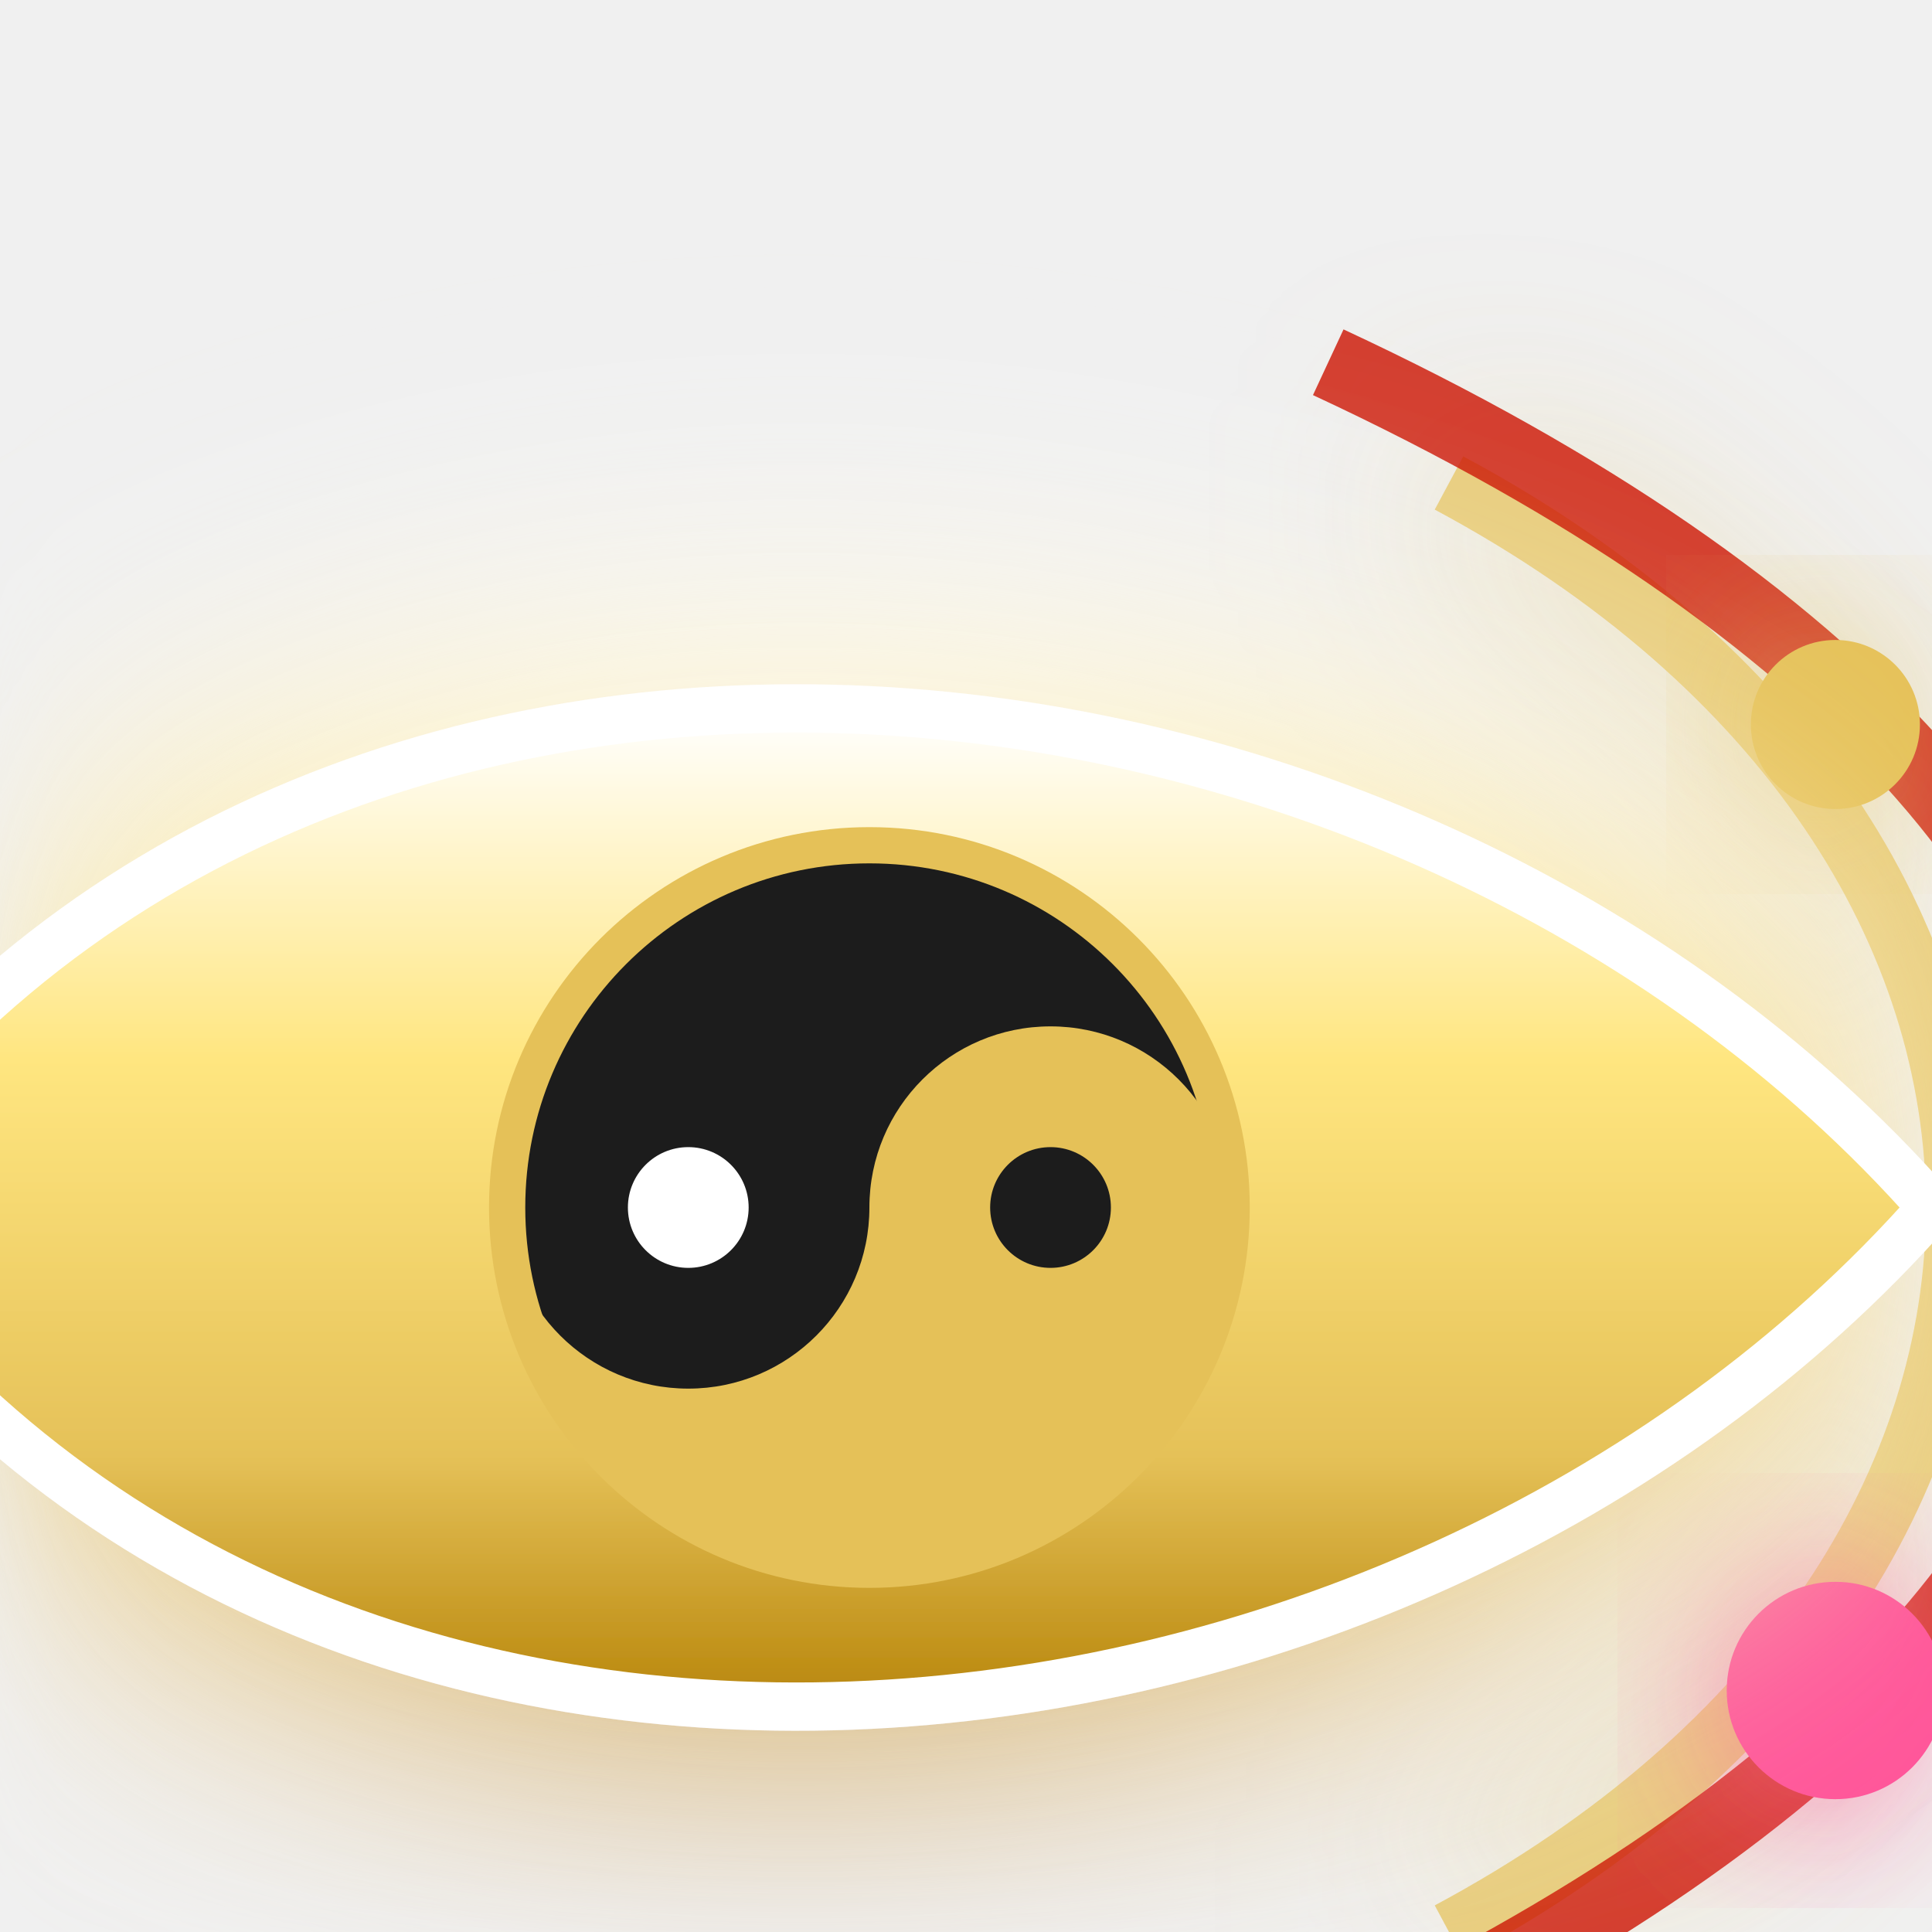
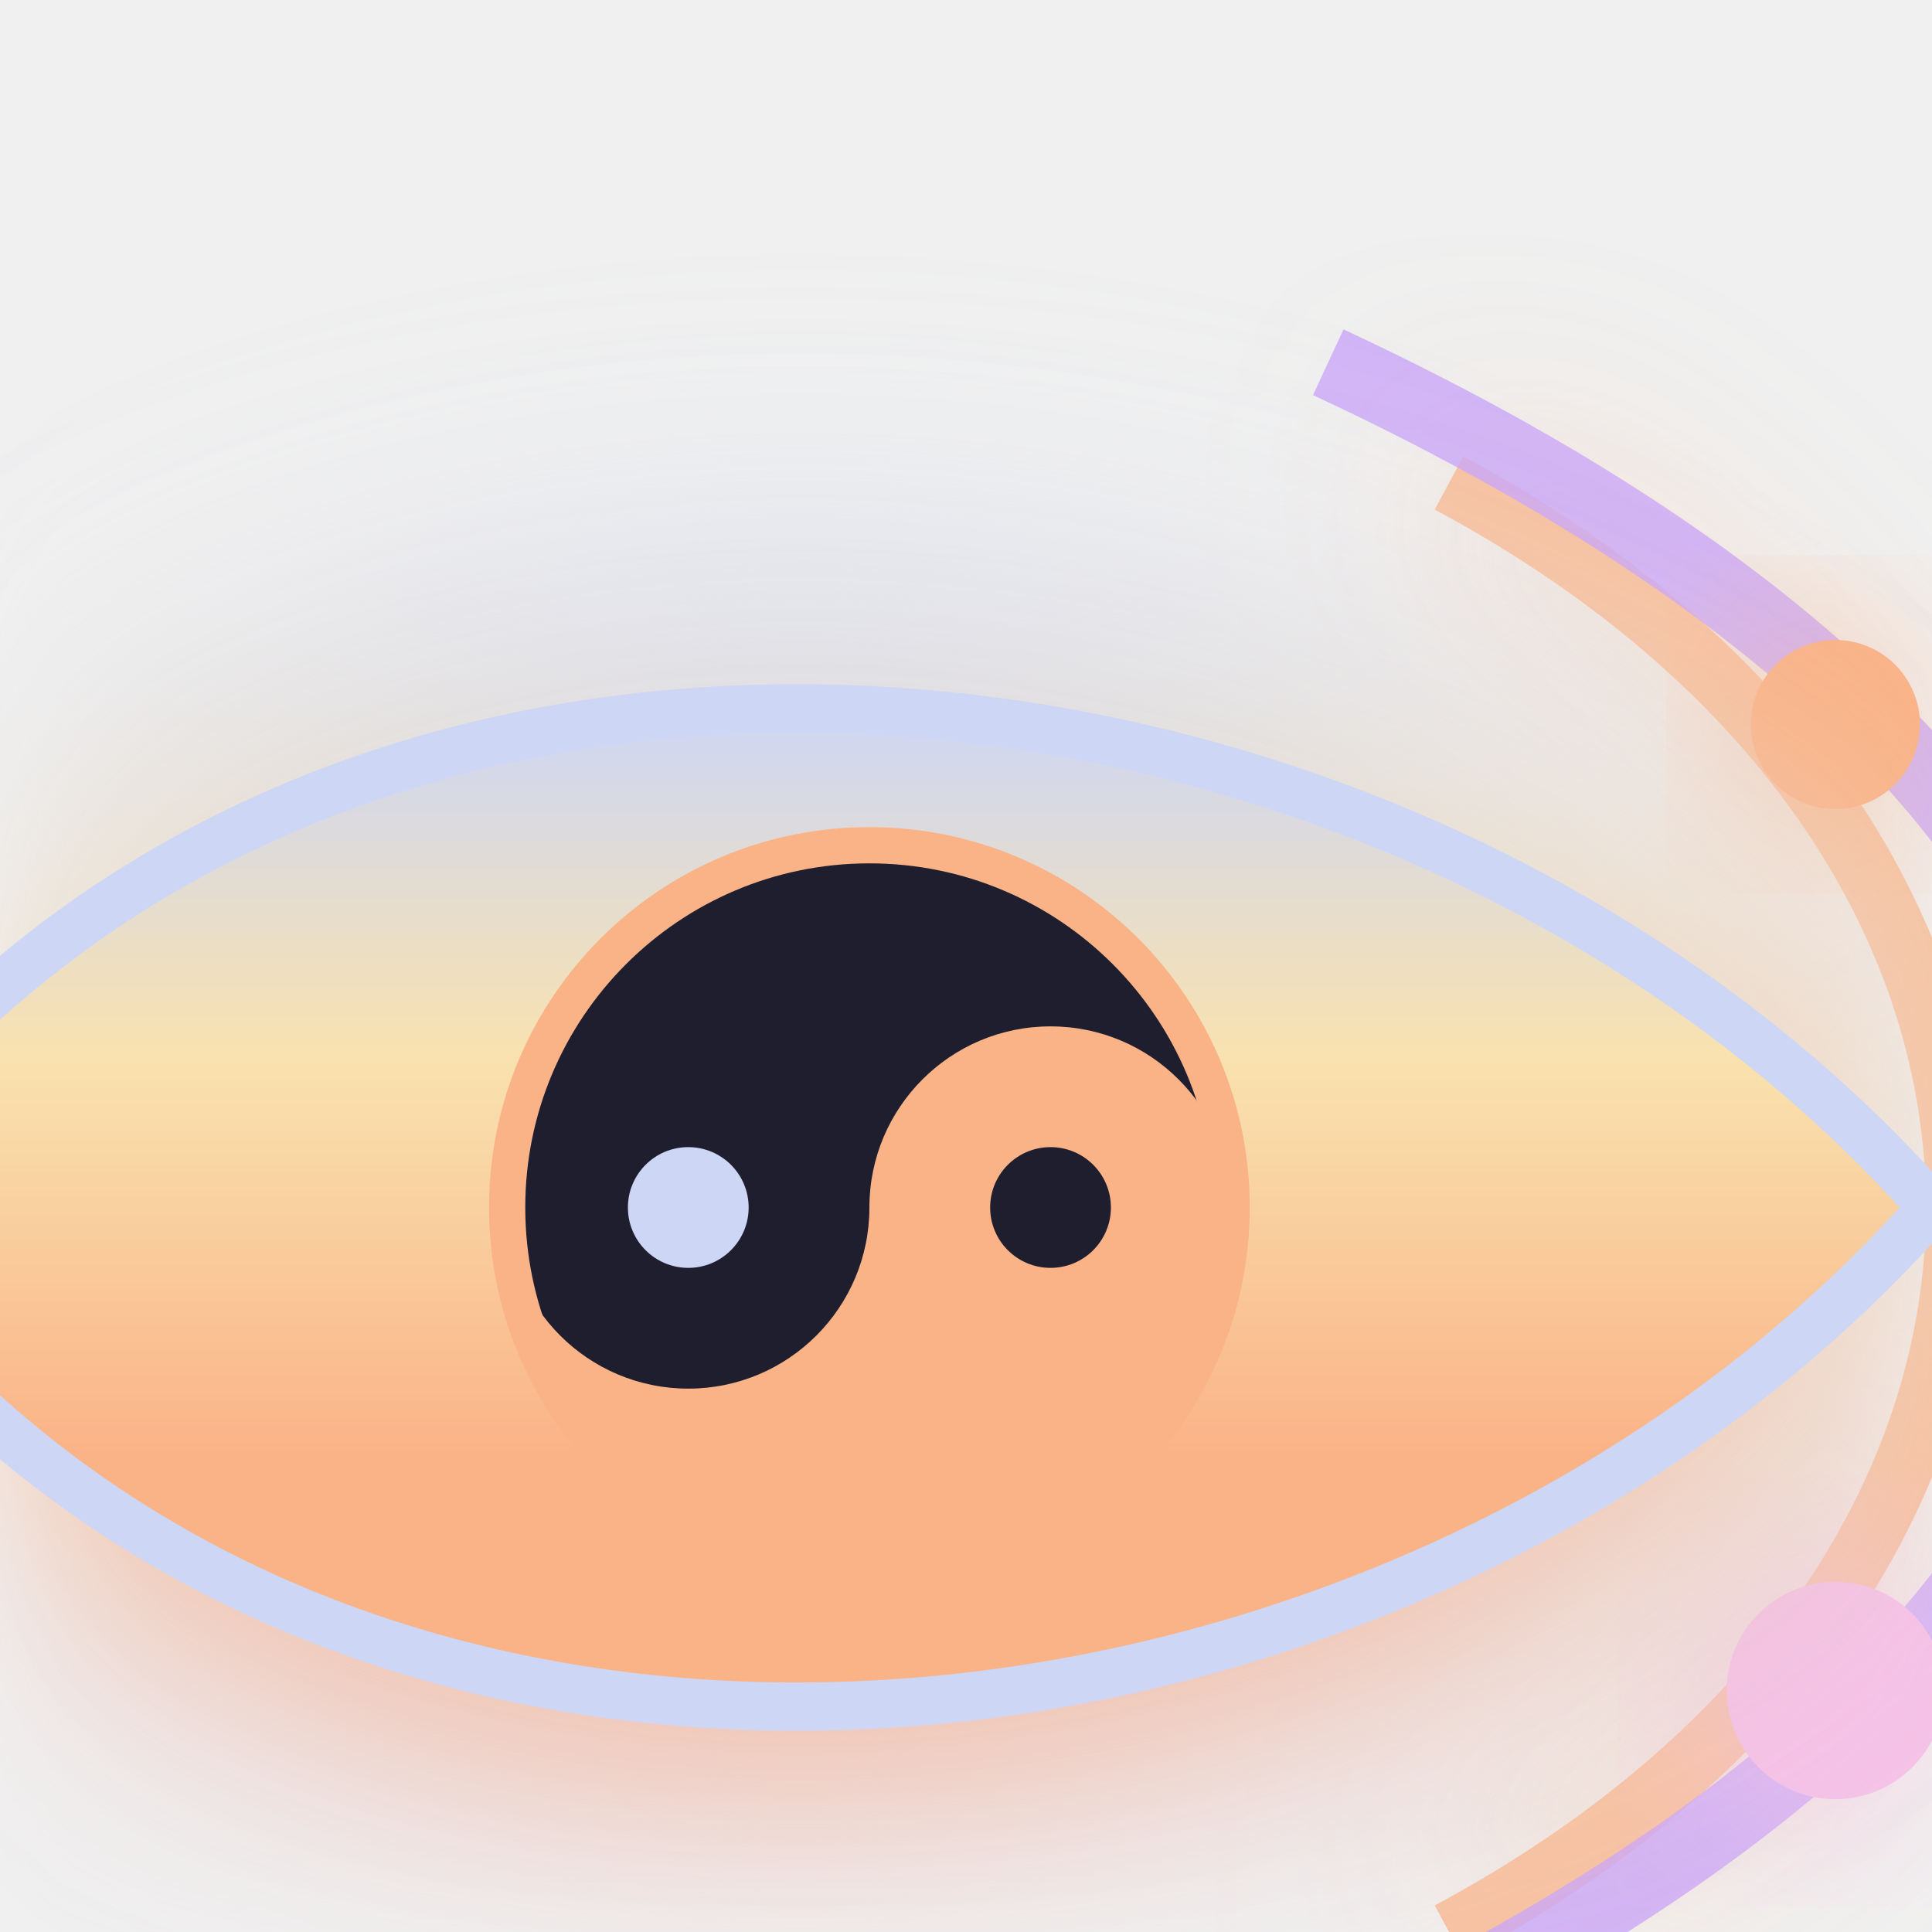
<svg xmlns="http://www.w3.org/2000/svg" viewBox="0 0 80 80" width="80" height="80">
  <defs>
    <filter id="goldGlow" x="-50%" y="-50%" width="200%" height="200%">
      <feGaussianBlur stdDeviation="4.5" result="blur" />
      <feMerge>
        <feMergeNode in="blur" />
        <feMergeNode in="SourceGraphic" />
      </feMerge>
    </filter>
    <filter id="heavyGoldGlow" x="-80%" y="-80%" width="260%" height="260%">
      <feGaussianBlur stdDeviation="7" result="blur1" />
      <feGaussianBlur stdDeviation="2.5" result="blur2" />
      <feMerge>
        <feMergeNode in="blur1" />
        <feMergeNode in="blur2" />
        <feMergeNode in="SourceGraphic" />
      </feMerge>
    </filter>
    <filter id="sakuraGlow" x="-50%" y="-50%" width="200%" height="200%">
      <feGaussianBlur stdDeviation="4" result="blur" />
      <feMerge>
        <feMergeNode in="blur" />
        <feMergeNode in="SourceGraphic" />
      </feMerge>
    </filter>
    <filter id="inkMisty" x="-30%" y="-30%" width="160%" height="160%">
      <feGaussianBlur stdDeviation="1.8" />
    </filter>
    <filter id="redGlow" x="-40%" y="-40%" width="180%" height="180%">
      <feGaussianBlur stdDeviation="3.5" result="blur" />
      <feMerge>
        <feMergeNode in="blur" />
        <feMergeNode in="SourceGraphic" />
      </feMerge>
    </filter>
    <linearGradient id="inkWashGrad" x1="0%" y1="0%" x2="100%" y2="100%">
-       <stop offset="0%" stop-color="#2a2a2a" />
-       <stop offset="60%" stop-color="#121212" />
-       <stop offset="100%" stop-color="#050505" />
+       <stop offset="0%" stop-color="#313244" />
+       <stop offset="60%" stop-color="#11111b" />
+       <stop offset="100%" stop-color="#11111b" />
    </linearGradient>
    <linearGradient id="inkWashLight" x1="0%" y1="0%" x2="100%" y2="100%">
-       <stop offset="0%" stop-color="#6e6e6e" />
-       <stop offset="50%" stop-color="#3c3c3c" />
-       <stop offset="100%" stop-color="#1c1c1c" />
+       <stop offset="0%" stop-color="#6c7086" />
+       <stop offset="50%" stop-color="#45475a" />
+       <stop offset="100%" stop-color="#1e1e2e" />
    </linearGradient>
    <linearGradient id="spiritGold" x1="0%" y1="0%" x2="100%" y2="0%">
-       <stop offset="0%" stop-color="#ffffff" />
-       <stop offset="35%" stop-color="#ffe680" />
-       <stop offset="75%" stop-color="#e5c158" />
-       <stop offset="100%" stop-color="#b8860b" />
+       <stop offset="0%" stop-color="#cdd6f4" />
+       <stop offset="35%" stop-color="#f9e2af" />
+       <stop offset="75%" stop-color="#fab387" />
+       <stop offset="100%" stop-color="#fab387" />
    </linearGradient>
    <linearGradient id="sacredMaple" x1="0%" y1="0%" x2="100%" y2="100%">
-       <stop offset="0%" stop-color="#ff2200" />
-       <stop offset="50%" stop-color="#d43f00" />
-       <stop offset="100%" stop-color="#800000" />
+       <stop offset="0%" stop-color="#f38ba8" />
+       <stop offset="50%" stop-color="#fab387" />
+       <stop offset="100%" stop-color="#eba0ac" />
    </linearGradient>
    <linearGradient id="sakuraBlade" x1="0%" y1="0%" x2="100%" y2="100%">
-       <stop offset="0%" stop-color="#ffffff" />
-       <stop offset="40%" stop-color="#ffb3d9" />
-       <stop offset="85%" stop-color="#ff3399" />
-       <stop offset="100%" stop-color="#cc0066" />
+       <stop offset="0%" stop-color="#cdd6f4" />
+       <stop offset="40%" stop-color="#f2cdcd" />
+       <stop offset="85%" stop-color="#f5c2e7" />
+       <stop offset="100%" stop-color="#cba6f7" />
    </linearGradient>
    <linearGradient id="crimsonGaze" x1="0%" y1="0%" x2="100%" y2="100%">
-       <stop offset="0%" stop-color="#ff3333" />
-       <stop offset="60%" stop-color="#aa0000" />
-       <stop offset="100%" stop-color="#550000" />
+       <stop offset="0%" stop-color="#f38ba8" />
+       <stop offset="60%" stop-color="#eba0ac" />
+       <stop offset="100%" stop-color="#1e1e2e" />
    </linearGradient>
  </defs>
  <g transform="translate(0, 10) rotate(90 40 40)">
-     <path d="M 10 20 C 25 -8 55 -8 70 20" fill="none" stroke="#e5c158" stroke-width="2.5" filter="url(#goldGlow)" opacity="0.75" />
-     <path d="M 5 25 C 25 -18 55 -18 75 25" fill="none" stroke="#cc1100" stroke-width="3" opacity="0.8" />
-     <circle cx="20" cy="4" r="3.5" fill="#e5c158" filter="url(#goldGlow)" />
-     <circle cx="60" cy="4" r="4.5" fill="#ff5599" filter="url(#sakuraGlow)" />
-     <circle cx="40" cy="-12" r="3" fill="#ffffff" />
-     <path d="M 40 0 C 65 22 70 68 40 88 C 10 68 15 22 40 0 Z" fill="url(#spiritGold)" stroke="#ffffff" stroke-width="2" filter="url(#heavyGoldGlow)" />
-     <circle cx="40" cy="44" r="15" fill="#1c1c1c" stroke="#e5c158" stroke-width="1.5" />
-     <path d="M 40 29 A 7.5 7.5 0 0 0 40 44 A 7.5 7.5 0 0 1 40 59 A 15 15 0 0 0 40 29 Z" fill="#e5c158" />
-     <circle cx="40" cy="36.5" r="2.5" fill="#1c1c1c" />
-     <circle cx="40" cy="51.5" r="2.5" fill="#ffffff" />
+     <path d="M 10 20 C 25 -8 55 -8 70 20" fill="none" stroke="#fab387" stroke-width="2.5" filter="url(#goldGlow)" opacity="0.75" />
+     <path d="M 5 25 C 25 -18 55 -18 75 25" fill="none" stroke="#cba6f7" stroke-width="3" opacity="0.8" />
+     <circle cx="20" cy="4" r="3.5" fill="#fab387" filter="url(#goldGlow)" />
+     <circle cx="60" cy="4" r="4.5" fill="#f5c2e7" filter="url(#sakuraGlow)" />
+     <circle cx="40" cy="-12" r="3" fill="#cdd6f4" />
+     <path d="M 40 0 C 65 22 70 68 40 88 C 10 68 15 22 40 0 Z" fill="url(#spiritGold)" stroke="#cdd6f4" stroke-width="2" filter="url(#heavyGoldGlow)" />
+     <circle cx="40" cy="44" r="15" fill="#1e1e2e" stroke="#fab387" stroke-width="1.5" />
+     <path d="M 40 29 A 7.5 7.5 0 0 0 40 44 A 7.5 7.5 0 0 1 40 59 A 15 15 0 0 0 40 29 Z" fill="#fab387" />
+     <circle cx="40" cy="36.5" r="2.5" fill="#1e1e2e" />
+     <circle cx="40" cy="51.5" r="2.5" fill="#cdd6f4" />
  </g>
</svg>
